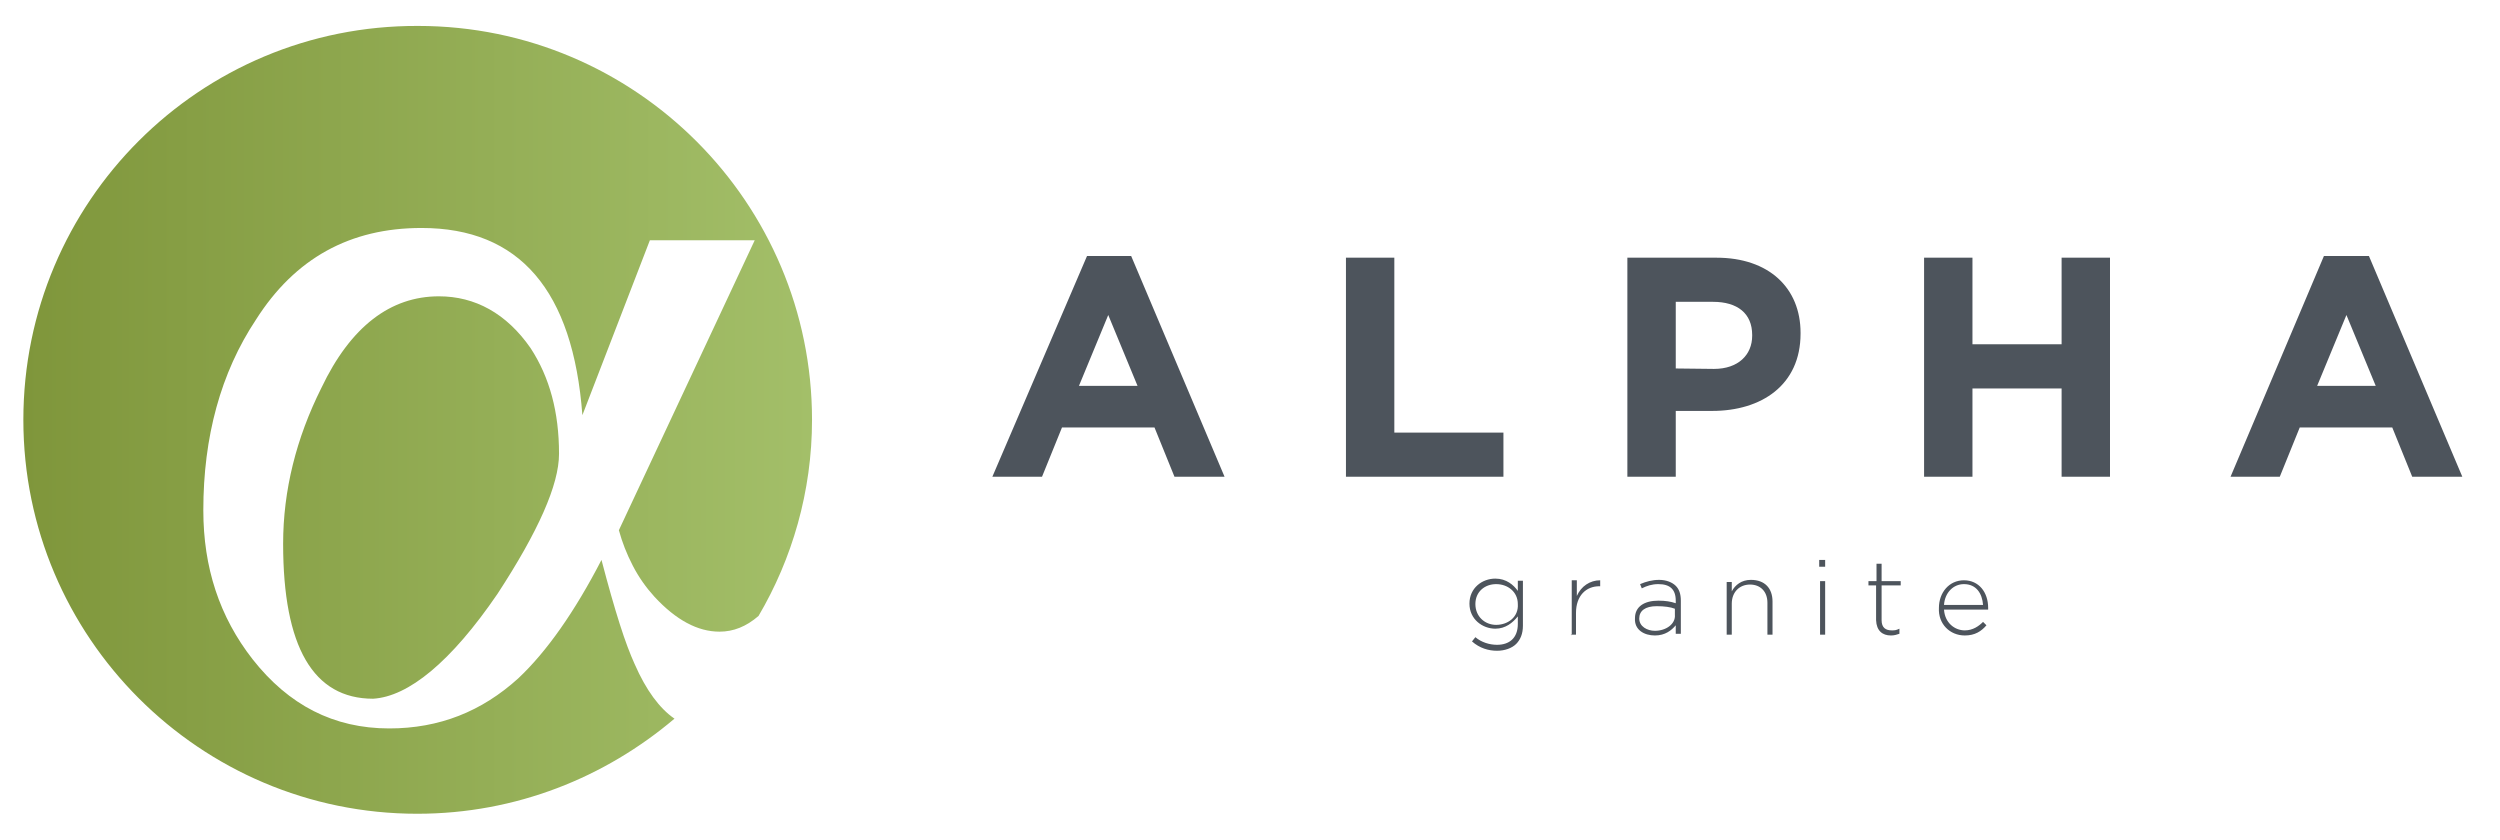
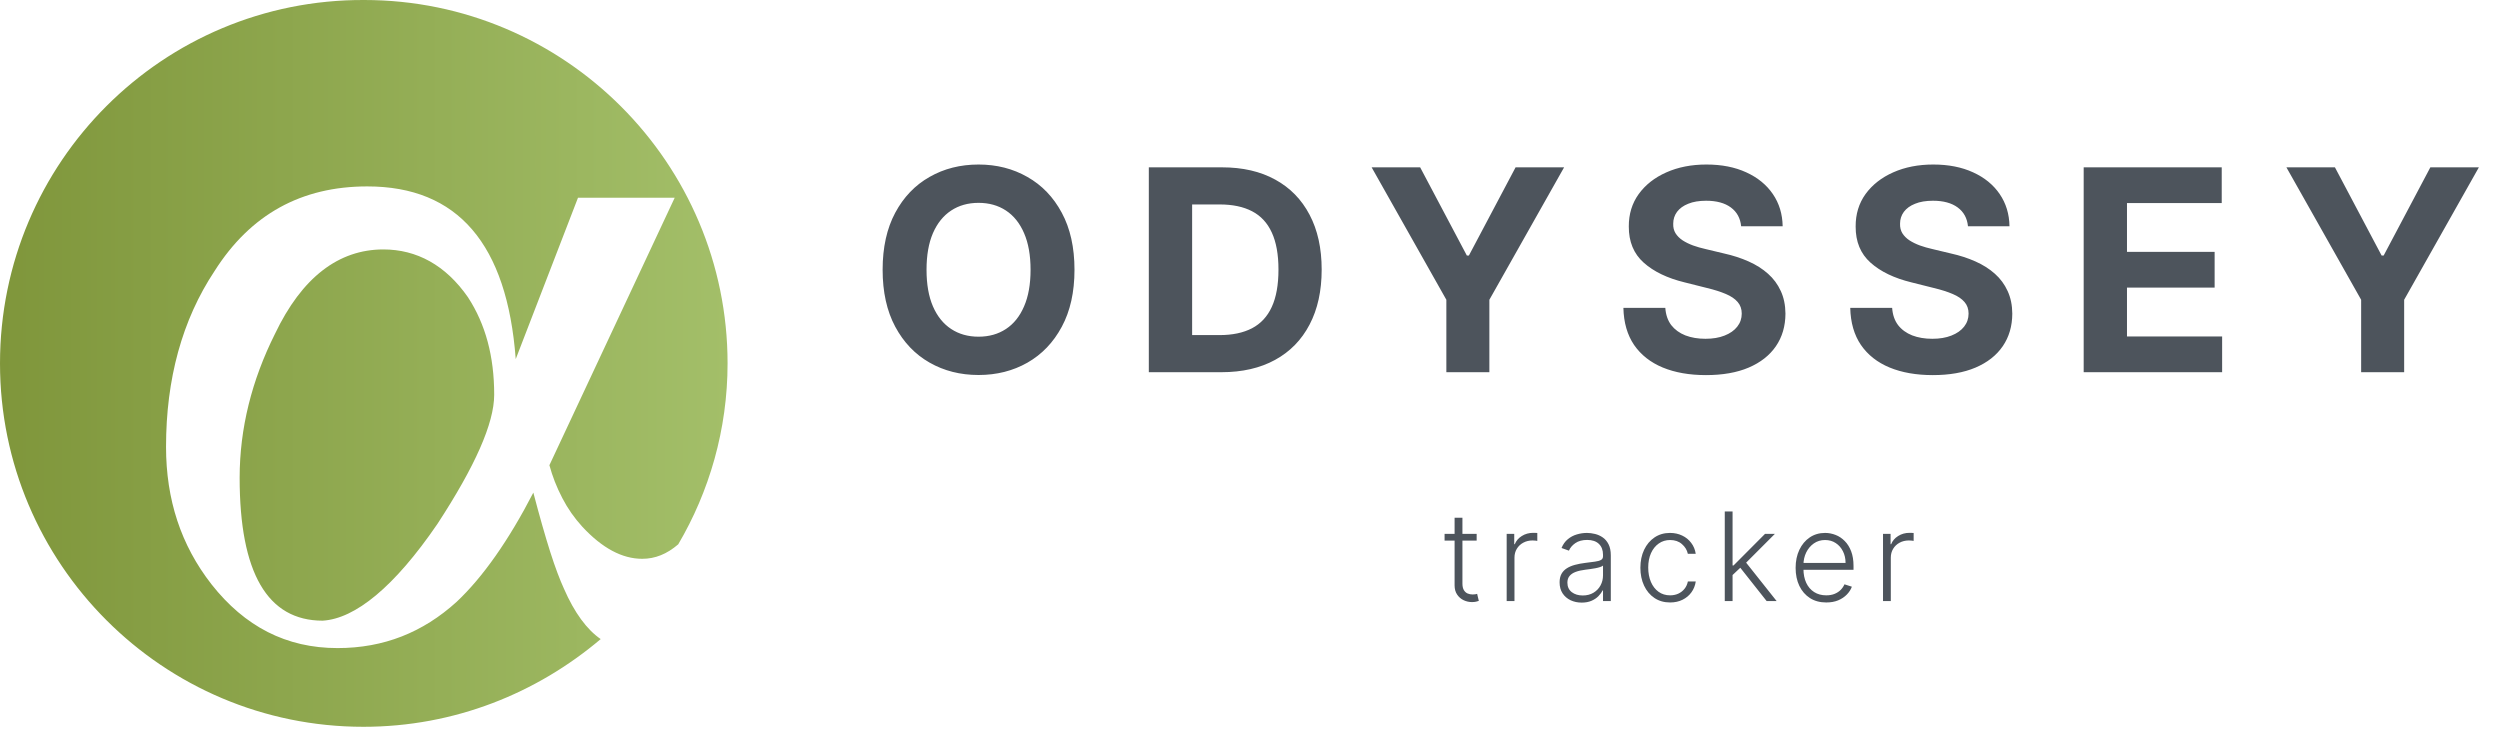
- <svg xmlns="http://www.w3.org/2000/svg" width="131" height="44" viewBox="0 0 131 44" fill="none">
-   <path d="M101.866 31.698C101.91 31.052 102.355 30.608 102.911 30.608C103.556 30.608 103.868 31.097 103.912 31.698H101.866ZM102.956 33.299C103.489 33.299 103.823 33.077 104.09 32.765L103.912 32.587C103.69 32.81 103.378 33.032 102.956 33.032C102.422 33.032 101.91 32.632 101.866 31.942H104.179C104.179 31.898 104.179 31.898 104.179 31.853C104.179 31.03 103.69 30.407 102.911 30.407C102.133 30.407 101.599 31.052 101.599 31.853C101.554 32.698 102.177 33.299 102.956 33.299ZM99.085 33.299C99.263 33.299 99.397 33.255 99.53 33.21V32.943C99.352 33.032 99.263 33.032 99.13 33.032C98.819 33.032 98.596 32.899 98.596 32.498V30.674H99.597V30.452H98.596V29.54H98.329V30.452H97.907V30.674H98.307V32.498C98.329 33.054 98.641 33.299 99.085 33.299ZM95.371 33.255H95.638V30.452H95.371V33.255ZM95.326 29.696H95.638V29.34H95.326V29.696ZM90.478 33.255H90.745V31.631C90.745 31.03 91.145 30.63 91.701 30.63C92.235 30.63 92.613 30.986 92.613 31.586V33.255H92.88V31.52C92.88 30.83 92.48 30.385 91.746 30.385C91.256 30.385 90.923 30.652 90.745 30.986V30.496H90.478V33.255ZM86.719 33.054C86.318 33.054 85.896 32.832 85.896 32.409C85.896 32.009 86.207 31.764 86.808 31.764C87.208 31.764 87.542 31.809 87.764 31.898V32.209C87.809 32.698 87.297 33.054 86.719 33.054ZM86.719 33.299C87.253 33.299 87.586 33.032 87.809 32.765V33.21H88.076V31.475C88.076 31.119 87.987 30.875 87.809 30.697C87.631 30.519 87.319 30.385 86.941 30.385C86.585 30.385 86.252 30.474 85.94 30.608L86.029 30.83C86.296 30.697 86.563 30.608 86.897 30.608C87.497 30.608 87.809 30.875 87.809 31.475V31.609C87.542 31.52 87.275 31.475 86.897 31.475C86.163 31.475 85.673 31.787 85.673 32.387C85.629 33.01 86.163 33.299 86.719 33.299ZM82.315 33.255H82.582V32.12C82.582 31.208 83.115 30.719 83.805 30.719H83.85V30.407C83.316 30.407 82.849 30.719 82.626 31.23V30.407H82.359V33.277H82.315V33.255ZM78.4 32.743C77.8 32.743 77.31 32.298 77.31 31.653C77.31 31.008 77.8 30.608 78.4 30.608C79.001 30.608 79.534 31.008 79.534 31.653C79.579 32.343 79.001 32.743 78.4 32.743ZM78.445 34.1C78.845 34.1 79.223 33.966 79.446 33.744C79.668 33.521 79.801 33.21 79.801 32.787V30.43H79.534V30.963C79.312 30.652 78.934 30.319 78.356 30.319C77.666 30.319 76.999 30.808 76.999 31.631C76.999 32.454 77.688 32.943 78.356 32.943C78.889 32.943 79.268 32.632 79.534 32.298V32.698C79.534 33.432 79.09 33.788 78.445 33.788C78.044 33.788 77.622 33.655 77.31 33.388L77.132 33.61C77.533 33.966 78 34.1 78.445 34.1Z" fill="#4D545C" />
-   <path d="M121.418 20.22L122.953 16.506L124.488 20.22H121.418ZM116.881 24.98H119.461L120.506 22.4H125.355L126.4 24.98H129.025L124.132 13.414H121.774L116.881 24.98ZM100.822 24.98H103.357V20.354H108.028V24.98H110.564V13.503H108.028V18.041H103.357V13.503H100.822V24.98ZM87.81 19.308V15.816H89.767C91.035 15.816 91.814 16.417 91.814 17.551V17.596C91.814 18.596 91.08 19.331 89.812 19.331L87.81 19.308ZM85.274 24.98H87.81V21.532H89.723C92.303 21.532 94.349 20.176 94.349 17.484V17.44C94.349 15.082 92.681 13.503 89.945 13.503H85.274V24.98ZM70.528 24.98H78.78V22.667H73.063V13.503H70.528V24.98ZM56.537 20.22L58.072 16.506L59.607 20.22H56.537ZM52 24.98H54.602L55.648 22.4H60.496L61.542 24.98H64.166L59.273 13.414H56.96L52 24.98Z" fill="#4D545C" />
-   <path d="M42.55 22C42.55 10.612 33.297 1.359 21.909 1.359C10.476 1.315 1.224 10.567 1.224 22C1.224 33.388 10.476 42.641 21.864 42.641C27.047 42.641 31.718 40.728 35.343 37.658C34.565 37.125 33.853 36.168 33.252 34.789C33.03 34.3 32.763 33.61 32.474 32.698C32.185 31.787 31.873 30.697 31.518 29.34C30.116 32.053 28.648 34.144 27.158 35.545C25.245 37.28 23.021 38.17 20.396 38.17C17.483 38.17 15.125 36.947 13.235 34.544C11.5 32.32 10.654 29.74 10.654 26.738C10.654 22.89 11.566 19.531 13.412 16.751C15.459 13.526 18.35 11.946 22.087 11.946C27.225 11.946 30.027 15.216 30.517 21.755L34.053 12.591H39.547L32.429 27.783C32.608 28.428 32.83 29.006 33.163 29.651C33.475 30.252 33.853 30.786 34.298 31.275C35.432 32.498 36.567 33.099 37.701 33.099C38.435 33.099 39.102 32.832 39.747 32.276C41.504 29.295 42.55 25.759 42.55 22ZM26.068 31.119C28.203 27.85 29.293 25.403 29.293 23.779C29.293 21.599 28.804 19.776 27.803 18.241C26.535 16.417 24.889 15.527 22.999 15.527C20.463 15.527 18.372 17.107 16.838 20.332C15.525 22.956 14.836 25.692 14.836 28.495C14.836 33.9 16.415 36.613 19.551 36.613C21.397 36.502 23.622 34.7 26.068 31.119Z" fill="url(#paint0_linear_689_19771)" />
+ <svg xmlns="http://www.w3.org/2000/svg" width="142" height="42" viewBox="0 0 142 42" fill="none">
+   <path d="M41.326 20.641C41.326 9.253 32.073 0 20.685 0C9.253 -0.044 0 9.208 0 20.641C0 32.029 9.253 41.282 20.641 41.282C25.823 41.282 30.494 39.369 34.12 36.3C33.341 35.766 32.629 34.809 32.029 33.43C31.806 32.941 31.54 32.251 31.25 31.34C30.961 30.428 30.65 29.338 30.294 27.981C28.893 30.695 27.425 32.785 25.934 34.187C24.022 35.921 21.797 36.811 19.173 36.811C16.259 36.811 13.901 35.588 12.011 33.186C10.276 30.961 9.431 28.381 9.431 25.379C9.431 21.531 10.343 18.172 12.189 15.392C14.235 12.167 17.127 10.588 20.863 10.588C26.001 10.588 28.804 13.857 29.293 20.396L32.83 11.232H38.323L31.206 26.424C31.384 27.069 31.606 27.647 31.94 28.292C32.251 28.893 32.629 29.427 33.074 29.916C34.209 31.139 35.343 31.74 36.477 31.74C37.211 31.74 37.879 31.473 38.524 30.917C40.281 27.936 41.326 24.4 41.326 20.641ZM24.845 29.76C26.98 26.491 28.07 24.044 28.07 22.42C28.07 20.241 27.58 18.417 26.579 16.882C25.312 15.058 23.666 14.168 21.775 14.168C19.24 14.168 17.149 15.748 15.614 18.973C14.302 21.597 13.612 24.333 13.612 27.136C13.612 32.541 15.191 35.254 18.328 35.254C20.174 35.143 22.398 33.341 24.845 29.76Z" fill="url(#paint0_linear_3013_28370)" />
+   <path d="M61.031 15.323C61.031 16.592 60.79 17.671 60.309 18.561C59.832 19.451 59.18 20.131 58.355 20.601C57.533 21.067 56.608 21.3 55.582 21.3C54.548 21.3 53.62 21.065 52.798 20.595C51.976 20.126 51.326 19.446 50.849 18.556C50.372 17.666 50.133 16.588 50.133 15.323C50.133 14.054 50.372 12.974 50.849 12.084C51.326 11.194 51.976 10.516 52.798 10.05C53.62 9.58 54.548 9.345 55.582 9.345C56.608 9.345 57.533 9.58 58.355 10.05C59.18 10.516 59.832 11.194 60.309 12.084C60.79 12.974 61.031 14.054 61.031 15.323ZM58.536 15.323C58.536 14.501 58.413 13.807 58.167 13.243C57.925 12.679 57.582 12.251 57.139 11.959C56.696 11.667 56.177 11.522 55.582 11.522C54.987 11.522 54.468 11.667 54.025 11.959C53.582 12.251 53.237 12.679 52.991 13.243C52.748 13.807 52.627 14.501 52.627 15.323C52.627 16.145 52.748 16.838 52.991 17.402C53.237 17.967 53.582 18.395 54.025 18.686C54.468 18.978 54.987 19.124 55.582 19.124C56.177 19.124 56.696 18.978 57.139 18.686C57.582 18.395 57.925 17.967 58.167 17.402C58.413 16.838 58.536 16.145 58.536 15.323ZM69.378 21.141H65.253V9.505H69.412C70.583 9.505 71.59 9.737 72.435 10.203C73.28 10.665 73.929 11.33 74.384 12.198C74.842 13.065 75.071 14.103 75.071 15.311C75.071 16.523 74.842 17.565 74.384 18.436C73.929 19.308 73.276 19.976 72.424 20.442C71.575 20.908 70.56 21.141 69.378 21.141ZM67.713 19.033H69.276C70.003 19.033 70.615 18.904 71.111 18.647C71.611 18.385 71.986 17.982 72.236 17.436C72.49 16.887 72.617 16.179 72.617 15.311C72.617 14.451 72.49 13.749 72.236 13.203C71.986 12.658 71.613 12.256 71.117 11.999C70.621 11.741 70.009 11.613 69.282 11.613H67.713V19.033ZM77.909 9.505H80.665L83.318 14.516H83.432L86.085 9.505H88.841L84.596 17.027V21.141H82.153V17.027L77.909 9.505ZM98.897 12.851C98.852 12.393 98.656 12.037 98.312 11.783C97.967 11.529 97.499 11.402 96.908 11.402C96.507 11.402 96.168 11.459 95.891 11.573C95.615 11.682 95.403 11.836 95.255 12.033C95.111 12.23 95.039 12.453 95.039 12.703C95.031 12.912 95.075 13.094 95.17 13.249C95.268 13.404 95.403 13.539 95.573 13.652C95.743 13.762 95.941 13.859 96.164 13.942C96.387 14.022 96.626 14.09 96.88 14.147L97.925 14.397C98.433 14.51 98.899 14.662 99.323 14.851C99.747 15.04 100.115 15.273 100.425 15.55C100.736 15.826 100.976 16.152 101.147 16.527C101.321 16.902 101.41 17.332 101.414 17.817C101.41 18.529 101.228 19.147 100.869 19.669C100.512 20.188 99.997 20.592 99.323 20.88C98.653 21.164 97.844 21.306 96.897 21.306C95.957 21.306 95.139 21.162 94.442 20.874C93.749 20.586 93.207 20.16 92.817 19.595C92.431 19.027 92.228 18.325 92.209 17.488H94.59C94.617 17.878 94.728 18.203 94.925 18.465C95.126 18.722 95.393 18.917 95.727 19.05C96.064 19.179 96.444 19.243 96.868 19.243C97.285 19.243 97.647 19.183 97.954 19.061C98.264 18.94 98.505 18.772 98.675 18.556C98.846 18.34 98.931 18.092 98.931 17.811C98.931 17.55 98.853 17.33 98.698 17.152C98.546 16.974 98.323 16.823 98.028 16.698C97.736 16.573 97.378 16.459 96.954 16.357L95.687 16.039C94.706 15.8 93.931 15.427 93.363 14.919C92.795 14.412 92.512 13.728 92.516 12.868C92.512 12.164 92.7 11.548 93.079 11.022C93.461 10.495 93.986 10.084 94.653 9.789C95.319 9.493 96.077 9.345 96.925 9.345C97.789 9.345 98.543 9.493 99.187 9.789C99.834 10.084 100.338 10.495 100.698 11.022C101.058 11.548 101.244 12.158 101.255 12.851H98.897ZM111.781 12.851C111.736 12.393 111.541 12.037 111.196 11.783C110.851 11.529 110.384 11.402 109.793 11.402C109.391 11.402 109.052 11.459 108.776 11.573C108.499 11.682 108.287 11.836 108.139 12.033C107.995 12.23 107.923 12.453 107.923 12.703C107.916 12.912 107.959 13.094 108.054 13.249C108.152 13.404 108.287 13.539 108.457 13.652C108.628 13.762 108.825 13.859 109.048 13.942C109.272 14.022 109.51 14.09 109.764 14.147L110.81 14.397C111.317 14.51 111.783 14.662 112.207 14.851C112.632 15.04 112.999 15.273 113.31 15.55C113.62 15.826 113.861 16.152 114.031 16.527C114.206 16.902 114.295 17.332 114.298 17.817C114.295 18.529 114.113 19.147 113.753 19.669C113.397 20.188 112.882 20.592 112.207 20.88C111.537 21.164 110.728 21.306 109.781 21.306C108.842 21.306 108.024 21.162 107.327 20.874C106.634 20.586 106.092 20.16 105.702 19.595C105.315 19.027 105.113 18.325 105.094 17.488H107.474C107.501 17.878 107.613 18.203 107.81 18.465C108.01 18.722 108.277 18.917 108.611 19.05C108.948 19.179 109.329 19.243 109.753 19.243C110.17 19.243 110.531 19.183 110.838 19.061C111.149 18.94 111.389 18.772 111.56 18.556C111.73 18.34 111.815 18.092 111.815 17.811C111.815 17.55 111.738 17.33 111.582 17.152C111.431 16.974 111.207 16.823 110.912 16.698C110.62 16.573 110.262 16.459 109.838 16.357L108.571 16.039C107.59 15.8 106.815 15.427 106.247 14.919C105.679 14.412 105.397 13.728 105.401 12.868C105.397 12.164 105.584 11.548 105.963 11.022C106.346 10.495 106.87 10.084 107.537 9.789C108.204 9.493 108.961 9.345 109.81 9.345C110.673 9.345 111.427 9.493 112.071 9.789C112.719 10.084 113.223 10.495 113.582 11.022C113.942 11.548 114.128 12.158 114.139 12.851H111.781ZM118.353 21.141V9.505H126.194V11.533H120.813V14.306H125.791V16.334H120.813V19.113H126.217V21.141H118.353ZM129.868 9.505H132.624L135.277 14.516H135.391L138.044 9.505H140.8L136.556 17.027V21.141H134.113V17.027L129.868 9.505Z" fill="#4D545C" />
+   <path d="M83.874 30.323V30.708H82.052V30.323H83.874ZM82.621 29.408H83.066V33.144C83.066 33.303 83.094 33.428 83.148 33.519C83.203 33.609 83.274 33.673 83.362 33.711C83.45 33.747 83.544 33.766 83.643 33.766C83.701 33.766 83.751 33.762 83.792 33.756C83.834 33.747 83.87 33.739 83.902 33.731L83.996 34.131C83.953 34.148 83.9 34.162 83.837 34.176C83.774 34.191 83.696 34.198 83.603 34.198C83.441 34.198 83.284 34.162 83.133 34.091C82.984 34.02 82.862 33.914 82.766 33.773C82.669 33.632 82.621 33.457 82.621 33.248V29.408ZM85.579 34.141V30.323H86.009V30.909H86.041C86.118 30.717 86.25 30.562 86.439 30.445C86.63 30.325 86.845 30.265 87.086 30.265C87.122 30.265 87.163 30.266 87.207 30.268C87.252 30.27 87.289 30.271 87.319 30.273V30.723C87.299 30.72 87.265 30.715 87.215 30.708C87.165 30.701 87.111 30.698 87.053 30.698C86.854 30.698 86.677 30.74 86.521 30.825C86.367 30.908 86.245 31.023 86.156 31.17C86.066 31.318 86.022 31.486 86.022 31.675V34.141H85.579ZM89.841 34.228C89.61 34.228 89.4 34.183 89.209 34.094C89.019 34.002 88.867 33.872 88.754 33.701C88.642 33.529 88.585 33.32 88.585 33.075C88.585 32.886 88.621 32.727 88.692 32.597C88.763 32.468 88.865 32.362 88.996 32.279C89.126 32.196 89.281 32.131 89.46 32.083C89.639 32.035 89.837 31.997 90.052 31.971C90.266 31.944 90.446 31.921 90.594 31.901C90.743 31.881 90.857 31.85 90.934 31.807C91.012 31.764 91.051 31.694 91.051 31.598V31.508C91.051 31.248 90.973 31.044 90.818 30.894C90.663 30.744 90.441 30.668 90.151 30.668C89.876 30.668 89.652 30.729 89.478 30.85C89.305 30.971 89.184 31.113 89.115 31.277L88.695 31.126C88.781 30.917 88.9 30.75 89.053 30.626C89.205 30.5 89.376 30.41 89.565 30.355C89.754 30.299 89.945 30.27 90.139 30.27C90.285 30.27 90.436 30.29 90.594 30.328C90.753 30.366 90.9 30.432 91.036 30.526C91.172 30.619 91.282 30.749 91.367 30.917C91.451 31.082 91.494 31.293 91.494 31.548V34.141H91.051V33.537H91.024C90.971 33.65 90.892 33.759 90.788 33.865C90.683 33.971 90.552 34.058 90.395 34.126C90.238 34.194 90.053 34.228 89.841 34.228ZM89.9 33.823C90.136 33.823 90.34 33.77 90.512 33.666C90.684 33.562 90.817 33.423 90.91 33.251C91.004 33.077 91.051 32.886 91.051 32.677V32.125C91.018 32.156 90.963 32.184 90.885 32.209C90.808 32.234 90.72 32.257 90.619 32.276C90.519 32.295 90.42 32.31 90.32 32.324C90.221 32.337 90.132 32.349 90.052 32.359C89.837 32.385 89.653 32.426 89.5 32.483C89.348 32.539 89.231 32.617 89.15 32.717C89.069 32.814 89.028 32.94 89.028 33.094C89.028 33.326 89.111 33.506 89.276 33.634C89.442 33.76 89.65 33.823 89.9 33.823ZM94.862 34.22C94.521 34.22 94.223 34.135 93.97 33.964C93.718 33.794 93.522 33.56 93.383 33.263C93.244 32.967 93.174 32.629 93.174 32.249C93.174 31.866 93.245 31.526 93.386 31.227C93.528 30.929 93.725 30.696 93.977 30.526C94.229 30.356 94.522 30.27 94.855 30.27C95.11 30.27 95.341 30.32 95.548 30.42C95.755 30.517 95.926 30.656 96.06 30.835C96.196 31.012 96.282 31.219 96.317 31.456H95.869C95.823 31.241 95.711 31.057 95.533 30.904C95.358 30.75 95.134 30.673 94.862 30.673C94.619 30.673 94.403 30.739 94.216 30.872C94.029 31.003 93.882 31.186 93.776 31.421C93.672 31.655 93.619 31.926 93.619 32.234C93.619 32.544 93.671 32.818 93.773 33.057C93.876 33.294 94.02 33.48 94.206 33.614C94.393 33.748 94.612 33.815 94.862 33.815C95.031 33.815 95.185 33.784 95.325 33.721C95.466 33.656 95.583 33.565 95.678 33.447C95.774 33.33 95.838 33.19 95.871 33.027H96.319C96.286 33.258 96.204 33.463 96.073 33.644C95.944 33.823 95.775 33.964 95.568 34.066C95.363 34.169 95.127 34.22 94.862 34.22ZM98.37 32.699L98.365 32.12H98.464L100.254 30.323H100.814L99.046 32.093L99.006 32.1L98.37 32.699ZM97.967 34.141V29.05H98.41V34.141H97.967ZM100.346 34.141L98.795 32.18L99.113 31.874L100.913 34.141H100.346ZM103.731 34.22C103.375 34.22 103.067 34.138 102.807 33.972C102.547 33.804 102.345 33.573 102.203 33.278C102.062 32.982 101.991 32.64 101.991 32.254C101.991 31.87 102.062 31.528 102.203 31.23C102.345 30.93 102.542 30.696 102.792 30.526C103.044 30.356 103.335 30.27 103.664 30.27C103.871 30.27 104.071 30.309 104.263 30.385C104.456 30.459 104.628 30.575 104.78 30.73C104.935 30.884 105.056 31.079 105.146 31.314C105.235 31.548 105.28 31.825 105.28 32.145V32.364H102.297V31.973H104.828C104.828 31.728 104.778 31.508 104.679 31.312C104.581 31.115 104.444 30.959 104.268 30.845C104.094 30.73 103.893 30.673 103.664 30.673C103.422 30.673 103.209 30.738 103.025 30.867C102.842 30.996 102.697 31.167 102.593 31.379C102.49 31.591 102.438 31.823 102.436 32.075V32.309C102.436 32.612 102.489 32.877 102.593 33.104C102.699 33.33 102.849 33.505 103.043 33.629C103.237 33.753 103.466 33.815 103.731 33.815C103.912 33.815 104.07 33.787 104.206 33.731C104.344 33.674 104.459 33.599 104.552 33.505C104.646 33.408 104.717 33.303 104.766 33.189L105.186 33.325C105.128 33.486 105.032 33.635 104.9 33.77C104.769 33.906 104.605 34.016 104.408 34.099C104.212 34.18 103.987 34.22 103.731 34.22ZM106.955 34.141V30.323H107.385V30.909H107.418C107.494 30.717 107.626 30.562 107.815 30.445C108.006 30.325 108.221 30.265 108.462 30.265C108.498 30.265 108.539 30.266 108.583 30.268C108.628 30.27 108.665 30.271 108.695 30.273V30.723C108.675 30.72 108.641 30.715 108.591 30.708C108.541 30.701 108.487 30.698 108.429 30.698C108.23 30.698 108.053 30.74 107.897 30.825C107.743 30.908 107.621 31.023 107.532 31.17C107.442 31.318 107.398 31.486 107.398 31.675V34.141H106.955Z" fill="#4D545C" />
  <defs>
-     <linearGradient id="paint0_linear_689_19771" x1="1.21" y1="21.993" x2="42.546" y2="21.993" gradientUnits="userSpaceOnUse">
+     <linearGradient id="paint0_linear_3013_28370" x1="-0.013" y1="20.634" x2="41.323" y2="20.634" gradientUnits="userSpaceOnUse">
      <stop stop-color="#7F963B" />
      <stop offset="1" stop-color="#A3BF69" />
    </linearGradient>
  </defs>
</svg>
